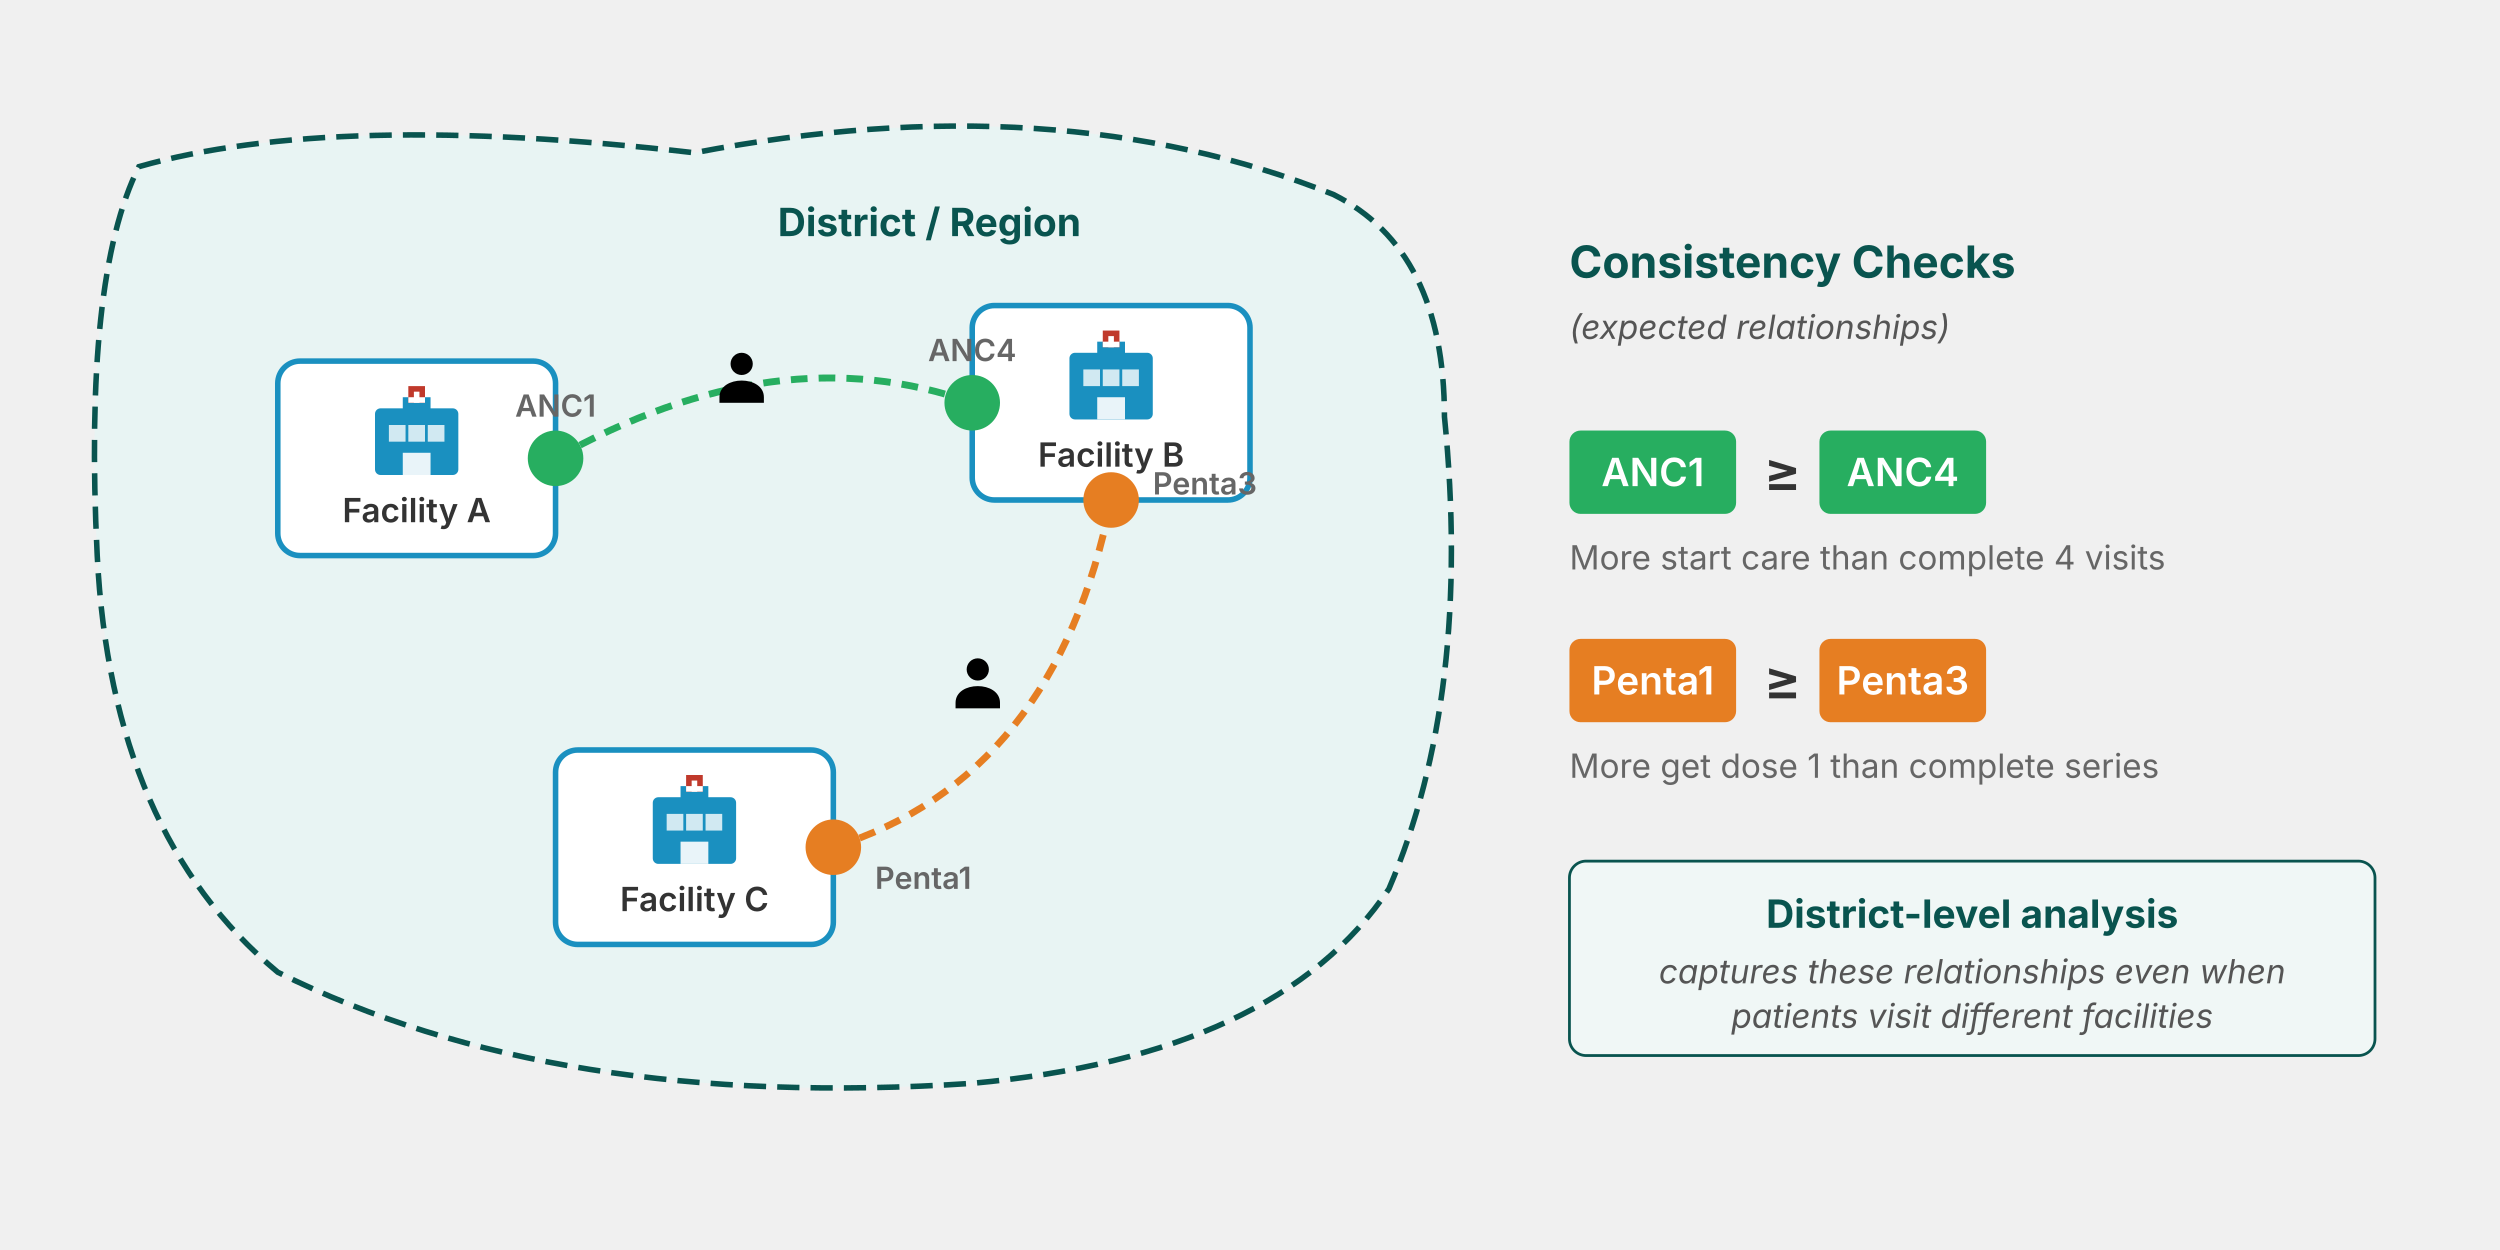
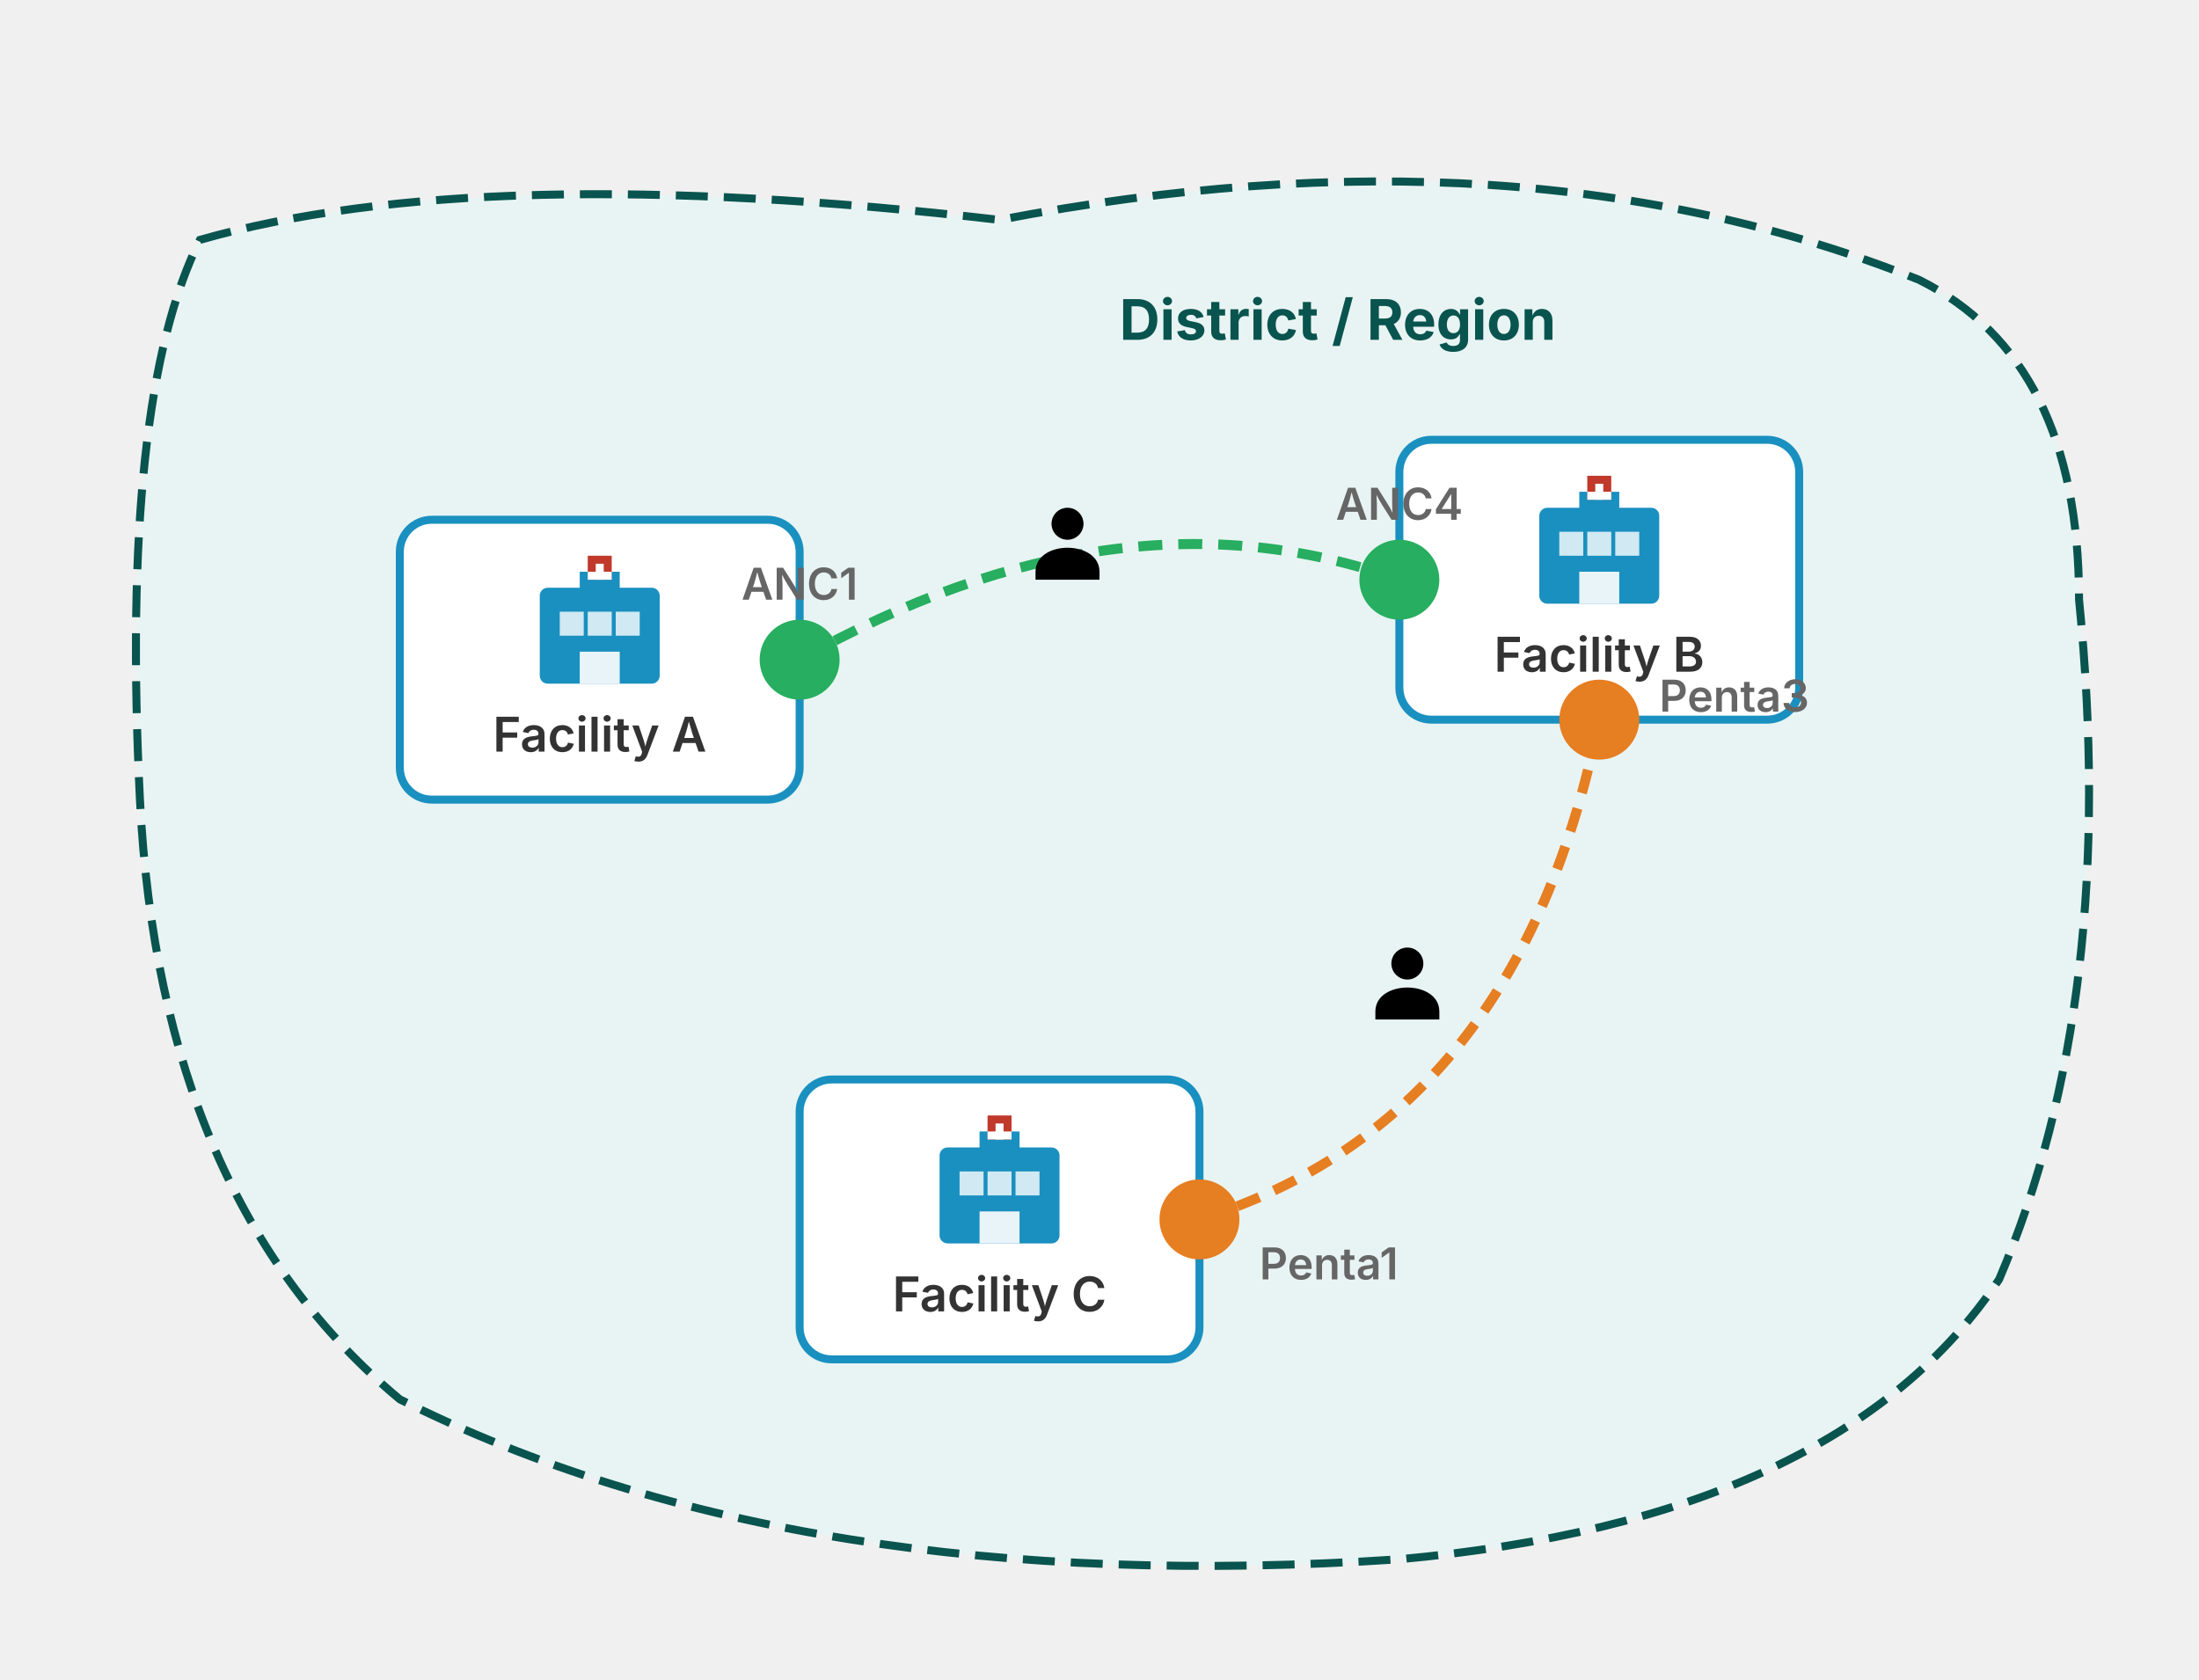
- <svg xmlns="http://www.w3.org/2000/svg" viewBox="0 0 900 450">
+ <svg xmlns="http://www.w3.org/2000/svg" viewBox="0 0 550 420">
  <defs>
    <style>
      .title { font-family: Inter, sans-serif; font-size: 16px; font-weight: 700; fill: #09544F; }
      .facility-label { font-family: Inter, sans-serif; font-size: 12px; fill: #333; font-weight: 600; }
      .service-label { font-family: Inter, sans-serif; font-size: 11px; fill: #666; }
      .indicator-label { font-family: Inter, sans-serif; font-size: 14px; fill: #fff; font-weight: 600; }
      .district-label { font-family: Inter, sans-serif; font-size: 14px; fill: #09544F; font-weight: 700; }
      .note-text { font-family: Inter, sans-serif; font-size: 12px; fill: #555; font-style: italic; }
      .relation-text { font-family: Inter, sans-serif; font-size: 12px; fill: #666; }
      .district-boundary { fill: #e8f4f3; stroke: #09544F; stroke-width: 2; stroke-dasharray: 8,4; }
      .facility { fill: #fff; stroke: #1A90C0; stroke-width: 2; }
      .person-path { fill: none; stroke-width: 2.5; stroke-dasharray: 6,4; }
    </style>
    <symbol id="person" viewBox="0 0 24 24">
      <circle cx="12" cy="6" r="4" fill="currentColor" />
      <path d="M12 12c-4 0-8 2-8 6v2h16v-2c0-4-4-6-8-6z" fill="currentColor" />
    </symbol>
    <symbol id="facility-icon" viewBox="0 0 40 40">
      <rect x="5" y="12" width="30" height="24" rx="2" fill="#1A90C0" />
      <rect x="15" y="8" width="10" height="8" fill="#1A90C0" />
      <rect x="17" y="4" width="6" height="6" fill="#c0392b" />
      <rect x="19" y="6" width="2" height="4" fill="#fff" />
      <rect x="17" y="8" width="6" height="2" fill="#fff" />
      <rect x="10" y="18" width="6" height="6" fill="#fff" opacity="0.8" />
      <rect x="17" y="18" width="6" height="6" fill="#fff" opacity="0.8" />
      <rect x="24" y="18" width="6" height="6" fill="#fff" opacity="0.8" />
      <rect x="15" y="28" width="10" height="8" fill="#fff" opacity="0.9" />
    </symbol>
  </defs>
  <path class="district-boundary" d="M50,60     Q120,40 250,55     Q380,30 480,70     Q520,90 520,150     Q530,250 500,320     Q460,380 350,390     Q200,400 100,350     Q40,300 35,200     Q30,100 50,60 Z" />
  <text class="district-label" x="280" y="85">District / Region</text>
  <g transform="translate(100, 130)">
    <rect class="facility" x="0" y="0" width="100" height="70" rx="8" />
    <use href="#facility-icon" x="30" y="5" width="40" height="40" />
    <text class="facility-label" x="50" y="58" text-anchor="middle">Facility A</text>
  </g>
  <g transform="translate(350, 110)">
    <rect class="facility" x="0" y="0" width="100" height="70" rx="8" />
    <use href="#facility-icon" x="30" y="5" width="40" height="40" />
    <text class="facility-label" x="50" y="58" text-anchor="middle">Facility B</text>
  </g>
  <g transform="translate(200, 270)">
    <rect class="facility" x="0" y="0" width="100" height="70" rx="8" />
    <use href="#facility-icon" x="30" y="5" width="40" height="40" />
    <text class="facility-label" x="50" y="58" text-anchor="middle">Facility C</text>
  </g>
  <path class="person-path" stroke="#27ae60" d="M200,165 Q280,120 350,145" />
  <circle cx="200" cy="165" r="10" fill="#27ae60" />
  <text class="service-label" x="200" y="150" text-anchor="middle" fill="#27ae60" font-weight="600">ANC1</text>
  <circle cx="350" cy="145" r="10" fill="#27ae60" />
  <text class="service-label" x="350" y="130" text-anchor="middle" fill="#27ae60" font-weight="600">ANC4</text>
  <path class="person-path" stroke="#e67e22" d="M300,305 Q380,280 400,180" />
  <circle cx="300" cy="305" r="10" fill="#e67e22" />
  <text class="service-label" x="315" y="320" text-anchor="start" fill="#e67e22" font-weight="600">Penta1</text>
  <circle cx="400" cy="180" r="10" fill="#e67e22" />
  <text class="service-label" x="415" y="178" text-anchor="start" fill="#e67e22" font-weight="600">Penta3</text>
  <use href="#person" x="255" y="125" width="24" height="24" fill="#27ae60" />
  <use href="#person" x="340" y="235" width="24" height="24" fill="#e67e22" />
-   <g transform="translate(565, 100)">
-     <text class="title" x="0" y="0">Consistency Checks</text>
-     <text class="note-text" x="0" y="22">(expected relationships)</text>
-     <g transform="translate(0, 55)">
-       <rect x="0" y="0" width="60" height="30" rx="4" fill="#27ae60" />
-       <text class="indicator-label" x="30" y="20" text-anchor="middle">ANC1</text>
-       <text x="70" y="22" fill="#333" font-family="Inter, sans-serif" font-size="20" font-weight="600">≥</text>
-       <rect x="90" y="0" width="60" height="30" rx="4" fill="#27ae60" />
-       <text class="indicator-label" x="120" y="20" text-anchor="middle">ANC4</text>
-     </g>
-     <text class="relation-text" x="0" y="105">More start care than complete 4 visits</text>
-     <g transform="translate(0, 130)">
-       <rect x="0" y="0" width="60" height="30" rx="4" fill="#e67e22" />
-       <text class="indicator-label" x="30" y="20" text-anchor="middle">Penta1</text>
-       <text x="70" y="22" fill="#333" font-family="Inter, sans-serif" font-size="20" font-weight="600">≥</text>
-       <rect x="90" y="0" width="60" height="30" rx="4" fill="#e67e22" />
-       <text class="indicator-label" x="120" y="20" text-anchor="middle">Penta3</text>
-     </g>
-     <text class="relation-text" x="0" y="180">More get dose 1 than complete series</text>
-   </g>
-   <g transform="translate(565, 310)">
-     <rect x="0" y="0" width="290" height="70" rx="6" fill="#f0f7f6" stroke="#09544F" stroke-width="1" />
-     <text class="district-label" x="145" y="24" text-anchor="middle">District-level analysis</text>
-     <text class="note-text" x="145" y="44" text-anchor="middle">captures these relationships even when</text>
-     <text class="note-text" x="145" y="60" text-anchor="middle">patients visit different facilities</text>
-   </g>
</svg>
